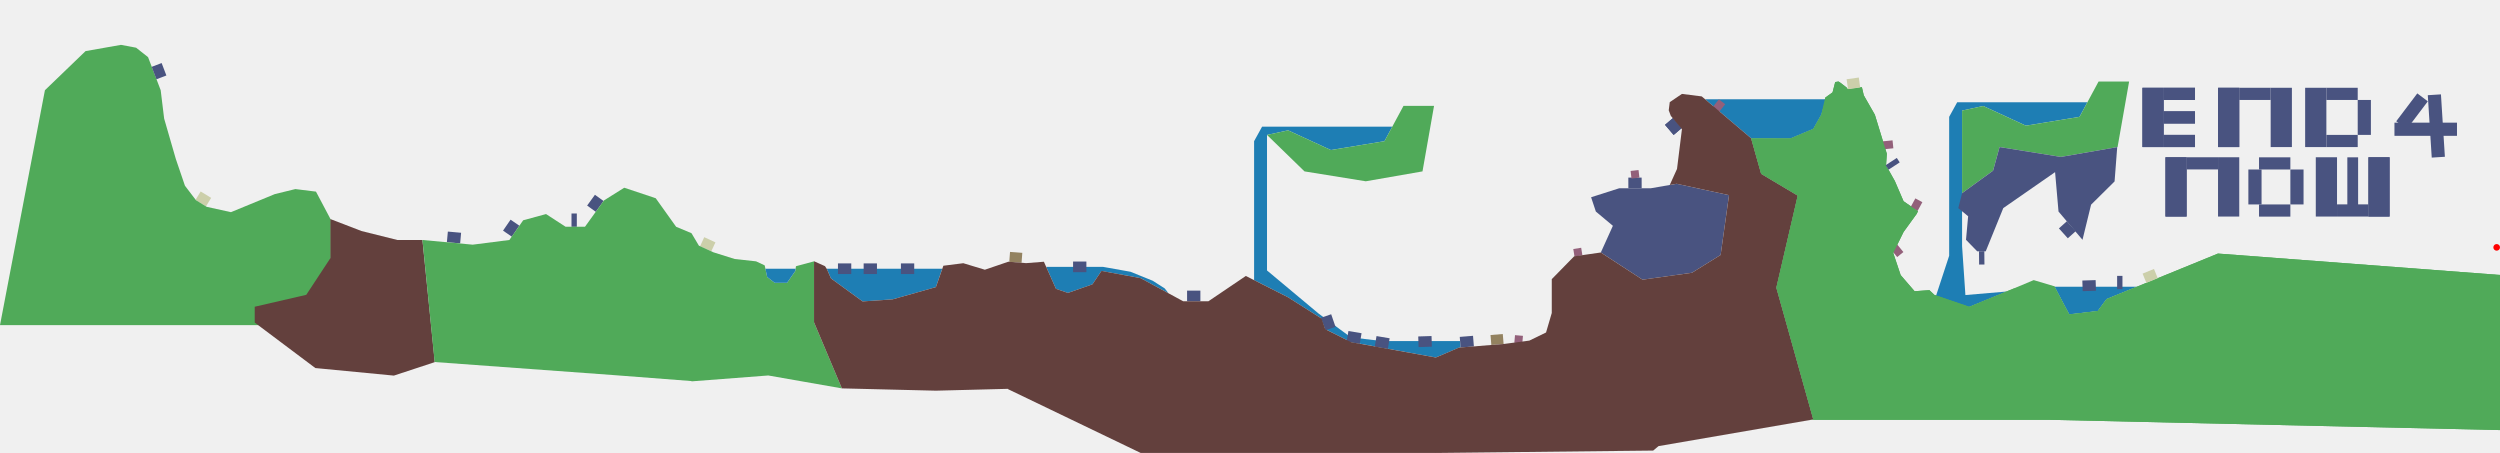
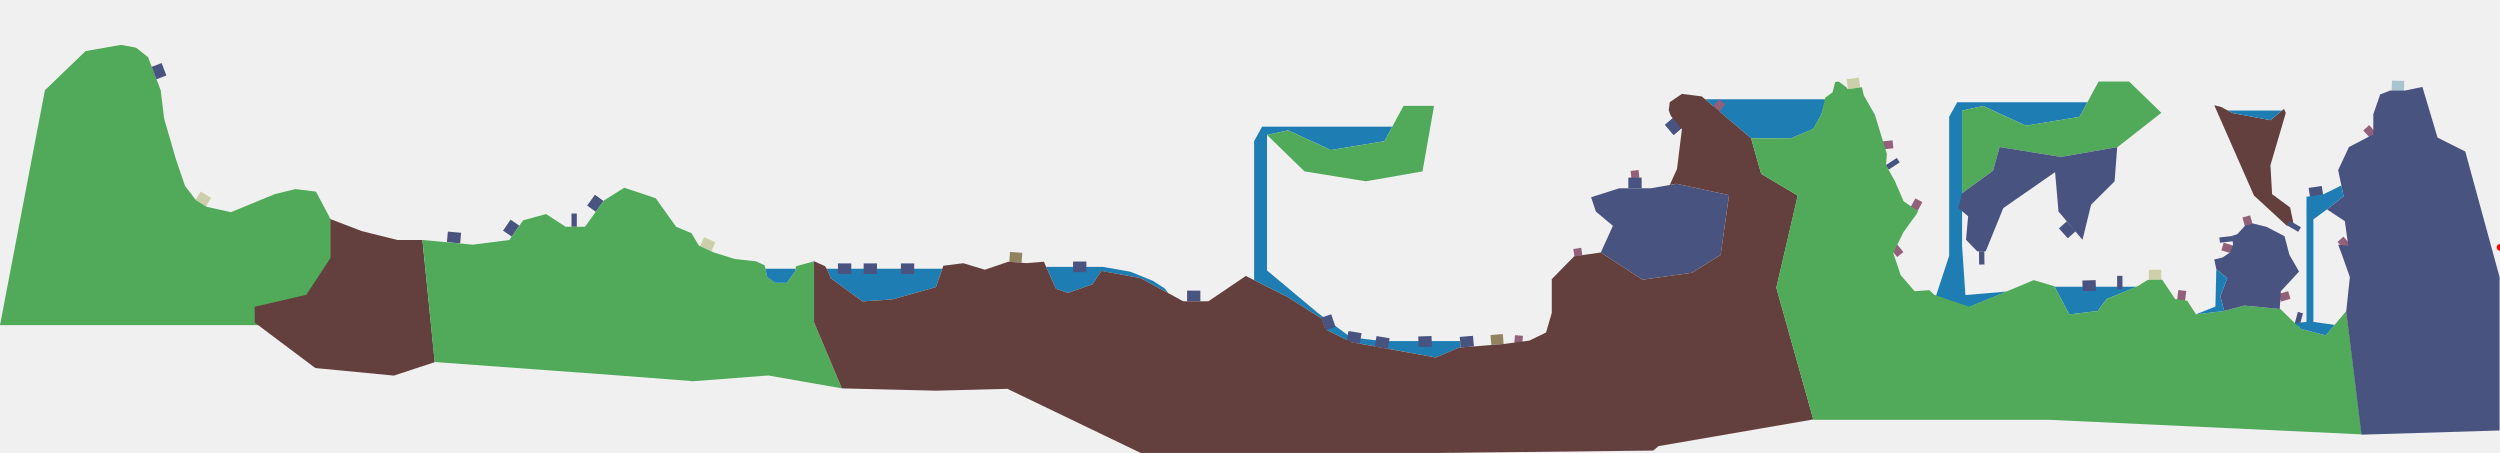
<svg xmlns="http://www.w3.org/2000/svg" width="37566" height="6806" viewBox="0 0 37566 6806" fill="none">
  <g clip-path="url(#clip0_256_2)">
    <rect x="3015.06" y="2877.05" width="185" height="150" transform="rotate(31.3118 3015.06 2877.05)" fill="#CCCFAA" />
    <path d="M19997.5 2254.5L19355 1958.5L19040.8 2027H19038.5V4064L19815.5 4713L20297 5068.5L20764 5125H21941L21948.5 5221.5L21923.5 5223.5L21575.5 5372L20297 5139.5L19921 4949.5L19850 4782L19351.5 4465.5L18844.5 4209V2121.5L18965 1903H20921.3L20803.5 2121.5L19997.5 2254.5Z" fill="#1E7EB4" />
    <path d="M2045.08 716.708L1817.79 674L1285.5 768L675 1355.74L0 4886H4660L4971.5 3884.14V3301.84L4748 2879.5L4438.5 2841L4130 2916.5L3470.36 3188.06L3105.67 3107.74L2944.69 3008.3L2778.92 2790.61L2641.84 2388.07L2466.51 1781.87L2414.55 1355.74L2224.88 858.857L2045.08 716.708Z" fill="#50AA59" />
    <rect x="2428.71" y="947.334" width="200" height="160" transform="rotate(69.0938 2428.71 947.334)" fill="#495380" />
    <path d="M5432 3471.5L4965.5 3292V3877.5L4602 4430L3827.5 4609V4847L4738.5 5530.5L5918.5 5644L6533 5441.5L6347.5 3606H5970.5L5432 3471.5Z" fill="#63403D" />
    <rect x="6729.57" y="3479.7" width="200" height="160" transform="rotate(5.17547 6729.57 3479.7)" fill="#495380" />
    <rect x="7558.84" y="3465.77" width="200" height="160" transform="rotate(-55.5634 7558.84 3465.77)" fill="#495380" />
    <rect x="8822.61" y="3088.89" width="200" height="160" transform="rotate(-54.1374 8822.61 3088.89)" fill="#495380" />
    <rect x="8587.5" y="3208" width="80" height="200" fill="#495380" />
    <rect x="10582.5" y="3564" width="185" height="150" transform="rotate(24.8154 10582.5 3564)" fill="#CCCFAA" />
    <path d="M12422.5 4038H14158.8L14063.3 4314.26L13412.3 4498.26L12961.8 4529.26L12486.3 4183.76L12422.5 4038Z" fill="#1E7EB4" />
    <rect x="12591.5" y="3958" width="200" height="160" fill="#495380" />
    <rect x="12977.5" y="3958" width="200" height="160" fill="#495380" />
    <rect x="13537.5" y="3958" width="200" height="160" fill="#495380" />
    <path d="M7861.5 3310L8205 3216.5L8499 3407.5H8790L9075 3012L9380 2821L9853.5 2979L10159.5 3407.5L10390.5 3504L10502 3691.5L10719.5 3791L11040.5 3892L11361 3927L11490.8 3988L11528.5 4163L11641 4249H11826.5L11949.5 4073.5L11960.5 4000.25L12232 3927V4843.25L12650.5 5836L11544 5642L10390.5 5730.5V5726L9237 5637.5L6531 5440L6348 3606L7103.5 3676.5L7654 3606L7861.5 3310Z" fill="#50AA59" />
    <path d="M11954.8 4038H11501L11528.5 4163L11641 4249H11826.5L11949.5 4073.5L11954.8 4038Z" fill="#1E7EB4" />
    <rect x="15177.1" y="3785.18" width="185" height="150" transform="rotate(4.28853 15177.1 3785.18)" fill="#938260" />
    <path d="M16415.4 4272.73L16551.2 4070.94L17140.3 4180.33L17558.5 4407L17502 4334.17L17321.7 4218.79L16986.7 4083.42L16574.5 4010L16574.1 4013.25V4010H15720.5L15867.4 4340.16L16047 4401.6L16415.4 4272.73Z" fill="#1E7EB4" />
    <rect x="16124.5" y="3930" width="200" height="160" fill="#495380" />
    <path d="M19997.5 2254.5L19355 1958.5L19038.5 2027.5L19602 2575.5L20522.5 2724L21375 2575.5L21548.5 1591H21089.5L20803.5 2121.5L19997.5 2254.5Z" fill="#50AA59" />
+     <path d="M33272.5 1581.5L33868.6 2937.74L34360 3390L34460.5 3348.54L34412.5 3117.5L34141.5 2918L34116.5 2482L34347 1699L34321 1636L34116.5 1806.5L33546.5 1699L33373.5 1606.5L33272.5 1581.5Z" fill="#63403D" />
    <path d="M30442 1888.5L29799.5 1592.5L29485.3 1661H29483V3698L29533 4433.5L30158 4380L29585 4615L29087.5 4457L29289 3843V1755.5L29409.5 1537H31365.8L31248 1755.5L30442 1888.5Z" fill="#1E7EB4" />
-     <path d="M30442 1888.5L29799.5 1592.5L29483 1661.5V2902.5L29948.5 2565L30046.5 2209.5L30967 2358L31819.5 2209.5L31993 1225H31534L31248 1755.5L30442 1888.5Z" fill="#50AA59" />
+     <path d="M30442 1888.5L29799.5 1592.5L29483 1661.5V2902.5L29948.5 2565L30046.5 2209.5L30967 2358L31819.5 2209.5L32477 1695L31993 1225H31534L31248 1755.5L30442 1888.5Z" fill="#50AA59" />
    <rect x="17837.5" y="4367" width="200" height="160" fill="#495380" />
    <rect x="20002.8" y="4722" width="200" height="160" transform="rotate(70.9922 20002.8 4722)" fill="#495380" />
    <rect x="20262" y="4974" width="200" height="160" transform="rotate(9.53737 20262 4974)" fill="#495380" />
    <rect x="20684" y="5050" width="200" height="160" transform="rotate(9.53737 20684 5050)" fill="#495380" />
    <rect x="21310.9" y="5055.71" width="200" height="160" transform="rotate(-1.83916 21310.9 5055.71)" fill="#495380" />
    <rect x="21934.8" y="5062.33" width="200" height="160" transform="rotate(-4.67881 21934.8 5062.33)" fill="#495380" />
-     <rect x="24467.9" y="2669.2" width="200" height="160" transform="rotate(-0.178466 24467.9 2669.2)" fill="#495380" />
    <rect x="31071.7" y="3580.71" width="200" height="160" transform="rotate(-131.943 31071.7 3580.71)" fill="#495380" />
    <path d="M31654.5 4494L31522 4673.5L31092.5 4723.84L30873 4309H32107.2L31654.5 4494Z" fill="#1E7EB4" />
-     <path d="M27208.8 6308L27246.5 6301.5L26691.5 4322.5L27013 2938.5L26463.5 2611.5L26313 2078.5H26905.5L27246.5 1936L27366 1724L27427 1466.5L27536.5 1388L27576.5 1233L27626 1225L27650 1240L27748 1315L27764.5 1339.5L27977.5 1310L28006 1432.5L28172.5 1724L28352.5 2311L28340.5 2485L28472.5 2719.5L28603.5 3023.5L28820 3174L28801 3213.5L28603.5 3486L28448.5 3801L28560 4133.5L28769.5 4376L28992 4360L29065.7 4430.3L29591.4 4610.06L30251 4338.5L30559.5 4263L30869 4301.5L31092.5 4723.84L31522 4673.5L31654.5 4494L33328 3810.07L37588 4133.5V6463L30781 6308H27208.8Z" fill="#50AA59" />
    <rect x="25148.8" y="2028" width="200" height="160" transform="rotate(-130.479 25148.8 2028)" fill="#495380" />
    <rect x="25148.8" y="2028" width="200" height="160" transform="rotate(-130.479 25148.8 2028)" fill="#495380" />
-     <circle cx="37516" cy="3717" r="50" fill="#FF0000" />
+     <circle cx="37566" cy="3717" r="50" fill="#FF0000" />
    <rect x="31290" y="4215.42" width="200" height="160" transform="rotate(-1.83916 31290 4215.42)" fill="#495380" />
    <rect x="22397" y="5034.14" width="185" height="150" transform="rotate(-4.69303 22397 5034.14)" fill="#938260" />
    <path d="M27432 1507.98L27367 1725L27247.5 1937L26906.5 2079.5L26313 2078.5V2078L25622.3 1492H27432V1507.98Z" fill="#1E7EB4" />
    <rect x="22765" y="5036" width="120" height="115" transform="rotate(4.9907 22765 5036)" fill="#93607A" />
    <rect x="23641" y="3741.87" width="120" height="115" transform="rotate(-9.04738 23641 3741.87)" fill="#93607A" />
    <rect x="24502" y="2568.72" width="120" height="115" transform="rotate(-6.56547 24502 2568.72)" fill="#93607A" />
    <rect x="25829.1" y="1492" width="120" height="150" transform="rotate(38.3681 25829.1 1492)" fill="#93607A" />
    <rect x="28438.2" y="2109" width="120" height="150" transform="rotate(84.1829 28438.2 2109)" fill="#93607A" />
+     <rect x="24467.9" y="2669.2" width="200" height="160" transform="rotate(-0.178466 24467.9 2669.2)" fill="#495380" />
    <rect x="28780.8" y="2981" width="120" height="150" transform="rotate(28.5763 28780.8 2981)" fill="#93607A" />
+     <rect x="32732.7" y="4358" width="120" height="150" transform="rotate(7.17183 32732.7 4358)" fill="#93607A" />
+     <rect x="33379" y="3761.84" width="120" height="150" transform="rotate(-73.139 33379 3761.84)" fill="#93607A" />
+     <rect x="33696" y="3267.06" width="120" height="150" transform="rotate(-15 33696 3267.06)" fill="#93607A" />
+     <rect x="35511" y="1959.65" width="120" height="150" transform="rotate(-41.5848 35511 1959.65)" fill="#93607A" />
+     <rect x="34382.8" y="4374.7" width="120" height="150" transform="rotate(73.4449 34382.8 4374.7)" fill="#93607A" />
+     <rect x="35123.8" y="3635.41" width="120" height="150" transform="rotate(-41.7302 35123.8 3635.41)" fill="#93607A" />
    <rect x="28600.9" y="3787.05" width="120" height="150" transform="rotate(140.686 28600.9 3787.05)" fill="#93607A" />
    <path d="M24236 3393L24054.5 3794L24681.5 4202.5L25424 4098.5L25855 3831L25981 2932.5L25194 2761.5L24808 2828.5H24332.5L23908.5 2964L23980 3179L24236 3393Z" fill="#495380" />
-     <path d="M25090.4 2779.48L25194 2761.5L25981 2932.5L25855 3831L25424 4098.5L24681.5 4202.5L24054.5 3794L23653.5 3851.5L23317.5 4194.5V4703L23231.5 4996L22981 5118L22602 5168L21922.5 5223L21575 5372L20301 5141L19913.5 4946.5L19859.5 4788L19357 4468.5L18720.5 4146.5L18158 4527H17779.3L17140 4180L16551.1 4070.5L16415.3 4272.5L16047.1 4401.5L15867.5 4340L15686 3933L15418.5 3954L15156.5 3933.66V3931L15150.2 3933.17L15148 3933V3933.9L14799 4053L14475 3955L14175.5 3993L14063.3 4314.26L13412.3 4498.26L12961.8 4529.26L12486.3 4183.76L12424.4 4042.38L12397 3999.5L12232 3925.5V4843.25L12650.5 5836L14063.3 5870.5L15148 5842.72V5848L17140 6806H21571.5V6806.5L24841.5 6770.5L24921.7 6703.53L27247.5 6302.5L26692.5 4323.5L27014 2939.5L26464 2612L26313 2078L25571 1448.5L25273.5 1411L25090.4 1535L25075 1657.5L25106.5 1741L25273.5 1940L25199.5 2538.5L25090.4 2779.48Z" fill="#63403D" />
+     <path d="M25090.4 2779.48L25194 2761.5L25981 2932.5L25855 3831L25424 4098.5L24681.5 4202.5L24054.5 3794L23653.5 3851.5L23317.5 4194.5V4703L23231.5 4996L22981 5118L22602 5168L21922.5 5223L21575 5372L20301 5141L19913.5 4946.5L19859.5 4788L19357 4468.5L18720.5 4146.5L18158 4527H17779.3L17140 4180L16551.1 4070.5L16415.3 4272.5L16047.1 4401.5L15867.5 4340L15686 3933L15418.5 3954L15150.2 3933.17L14799 4053L14475 3955L14175.5 3993L14063.3 4314.26L13412.3 4498.26L12961.8 4529.26L12486.3 4183.76L12424.4 4042.38L12397 3999.5L12232 3925.5V4843.25L12650.5 5836L14063.3 5870.5L15148 5842.72V5848L17140 6806H21571.5V6806.5L24841.5 6770.5L24921.7 6703.53L27247.5 6302.5L26692.5 4323.5L27014 2939.5L26464 2612L26313 2078L25571 1448.5L25273.5 1411L25090.4 1535L25075 1657.5L25106.5 1741L25273.5 1940L25199.5 2538.5L25090.4 2779.48Z" fill="#63403D" />
    <path d="M30967 2358L31814.2 2210.43L31774.5 2726L31421.5 3075.5L31292.5 3603.5L30932 3178.5L30880.5 2586.5L30102 3127L29838 3777H29711L29542 3603.5L29574 3249.5L29426 3127L29483 2902.5L29948.5 2565L30046.5 2209.5L30967 2358Z" fill="#495380" />
-     <path d="M27208.8 6308L27246.5 6301.5L26691.5 4322.5L27013 2938.5L26463.5 2611.5L26313 2078.5H26905.5L27246.5 1936L27366 1724L27427 1466.5L27536.5 1388L27576.5 1233L27626 1225L27650 1240L27748 1315L27764.5 1339.5L27977.5 1310L28006 1432.5L28172.5 1724L28352.5 2311L28340.5 2485L28472.5 2719.5L28603.5 3023.5L28820 3174L28801 3213.5L28603.5 3486L28448.5 3801L28560 4133.5L28769.5 4376L28992 4360L29065.7 4430.3L29591.4 4610.06L30251 4338.5L30559 4209L30869 4301.5L31092.5 4723.84L31522 4673.5L31654.5 4494L33328 3810.07L37588 4133.5V6463L30781 6308H27208.8Z" fill="#50AA59" />
    <rect x="27748" y="1190.59" width="185" height="150" transform="rotate(-7.95194 27748 1190.59)" fill="#CCCFAA" />
-     <rect x="32195.3" y="4111.28" width="185" height="150" transform="rotate(-22.1615 32195.3 4111.28)" fill="#CCCFAA" />
+     <rect x="32288.8" y="4055.71" width="185" height="150" transform="rotate(-0.687755 32288.8 4055.71)" fill="#CCCFAA" />
+     <rect x="35941.5" y="1211" width="185" height="150" transform="rotate(1.32881 35941.5 1211)" fill="#AAC4CF" />
    <rect x="28502.2" y="2373.23" width="80" height="200" transform="rotate(56.9556 28502.2 2373.23)" fill="#495380" />
    <rect x="29819" y="3974.83" width="80" height="200" transform="rotate(179.477 29819 3974.83)" fill="#495380" />
    <rect x="31812.9" y="4145.36" width="80" height="200" fill="#495380" />
-     <path d="M32193 1319H32512V2210H32193V1319Z" fill="#495380" />
-     <path d="M33330 1319H33648V2210H33330V1319Z" fill="#495380" />
-     <path d="M34120 1319H34439V2210H34120V1319Z" fill="#495380" />
-     <path d="M34638 1319H34957V2210H34638V1319Z" fill="#495380" />
-     <path d="M32983 1319V1502L32512 1502V1319H32983Z" fill="#495380" />
-     <path d="M34120 1319V1502L33648 1502V1319H34120Z" fill="#495380" />
-     <path d="M35428 2027V2210H34957V2027H35428Z" fill="#495380" />
-     <path d="M35626 2027H35428V1502L35626 1502V2027Z" fill="#495380" />
-     <path d="M36164.7 1941.6L36006.7 1822.2L36323.3 1403.4L36481.3 1522.8L36164.7 1941.6Z" fill="#495380" />
-     <path d="M36737.8 2355.81L36540.2 2368.27L36481 1430.47L36678.6 1418L36737.8 2355.81Z" fill="#495380" />
-     <path d="M35980 2041V1843H36919.7V2041H35980Z" fill="#495380" />
-     <path d="M35428 1319V1502L34957 1502V1319H35428Z" fill="#495380" />
-     <path d="M34416 3072V3255H33945V3072H34416Z" fill="#495380" />
-     <path d="M34614 3072H34416V2547H34614V3072Z" fill="#495380" />
-     <path d="M33983 3072H33785V2547H33983V3072Z" fill="#495380" />
-     <path d="M34416 2364V2547H33945V2364H34416Z" fill="#495380" />
-     <path d="M32983 1673V1856H32512V1673L32983 1673Z" fill="#495380" />
-     <path d="M32983 2027V2210H32511V2027H32983Z" fill="#495380" />
-     <path d="M32193 1319H32512V2210H32193V1319Z" fill="#495380" />
-     <path d="M33330 1319H33648V2210H33330V1319Z" fill="#495380" />
-     <path d="M32539 2363H32857V3254H32539V2363Z" fill="#495380" />
-     <path d="M33329 2363H33648V3254H33329V2363Z" fill="#495380" />
-     <path d="M33329 2363V2546H32857V2363H33329Z" fill="#495380" />
-     <path d="M32539 2363H32857V3254H32539V2363Z" fill="#495380" />
-     <path d="M35907 3254H35589V2363H35907V3254Z" fill="#495380" />
-     <path d="M35117 3254H34798V2363H35117V3254Z" fill="#495380" />
-     <path d="M35117 3254V3071H35589V3254H35117Z" fill="#495380" />
-     <path d="M35907 3254H35589V2363H35907V3254Z" fill="#495380" />
-     <path d="M35434 3101H35272V2364H35434V3101Z" fill="#495380" />
-     <path d="M32983 1319V1502L32512 1502V1319H32983Z" fill="#495380" />
-     <path d="M32983 1673V1856H32512V1673L32983 1673Z" fill="#495380" />
-     <path d="M32983 2027V2210H32511V2027H32983Z" fill="#495380" />
+     <rect x="33358.2" y="3647.49" width="80" height="200" transform="rotate(-96.6101 33358.2 3647.49)" fill="#495380" />
+     <rect x="34528.2" y="4687.3" width="80" height="200" transform="rotate(15 34528.2 4687.3)" fill="#495380" />
+     <rect x="34574.2" y="3414.4" width="80" height="200" transform="rotate(120 34574.2 3414.4)" fill="#495380" />
+     <path d="M27208.8 6308L27246.5 6301.5L26691.5 4322.5L27013 2938.5L26463.5 2611.5L26313 2078.5H26905.5L27246.5 1936L27366 1724L27427 1466.5L27536.5 1388L27576.5 1233L27626 1225L27650 1240L27748 1315L27764.5 1339.5L27977.5 1310L28006 1432.5L28172.5 1724L28352.5 2311L28340.5 2485L28472.5 2719.5L28603.5 3023.5L28820 3174L28801 3213.5L28603.5 3486L28448.5 3801L28560 4133.5L28769.5 4376L28992 4360L29065.7 4430.3L29591.4 4610.06L30251 4338.5L30559 4209L30869 4301.5L31092.5 4723.84L31522 4673.5L31654.5 4494L32125.5 4298.5L32272 4206L32490.5 4203.5L32684.5 4493L32866 4519.5L32998 4723L33413.5 4673.5L33724 4592L34265 4643.5L34571.5 4940.5L34947.5 5040L35256 4673.5L35488.5 6527L30781 6308H27208.8Z" fill="#50AA59" />
+     <path d="M35310 4165L35255 4682.86L35484.5 6531.5L37559.5 6468.5V4163L37044.5 2277L36627.5 2067.5L36400 1306L36142.5 1360H35916L35765.5 1419L35662 1717.5V2019.5L35296.5 2209L35134 2556.5L35216 2949.5L34966 3146L35234.8 3324L35286 3693.5L35134 3677L35190.5 3825L35310 4165Z" fill="#495380" />
+     <rect x="34690" y="2824.05" width="200" height="160" transform="rotate(-8.64226 34690 2824.05)" fill="#495380" />
+     <path d="M34055.5 3408L34328 3549L34402.5 3830.5L34546.5 4080.5L34273 4376L34256.2 4642.66L33724 4592L33421.2 4671.47L33363.1 4451.02L33468.3 4181.12L33303 4044L33272.5 3898.5L33395.5 3869.5L33513 3792L33554.5 3676.5L33541 3543.5L33617.5 3519.5L33733.5 3394L33848.5 3357L34055.5 3408Z" fill="#495380" />
+     <path d="M33303 4044L33468.3 4181.12L33363.1 4451.02L33421.2 4671.47L33498.8 4651.12L33498.8 4651.12L33413.5 4673.5L32998 4723L33290 4606.13L33303 4044Z" fill="#1E7EB4" />
+     <path d="M35216 2949.5L34967.3 3144.97L34761.9 3296.55V4837L35080.8 4881.62L34947.5 5040L34571.5 4940.5L34485 4856.68V4854.5L34658.2 4837V2956.5L34913 2919.5L35181.9 2786.13L35216 2949.5Z" fill="#1E7EB4" />
+     <path d="M34116.5 1806.5L33546.5 1699L33474.5 1660.5H34291.6L34116.5 1806.5Z" fill="#1E7EB4" />
  </g>
  <defs>
    <clipPath id="clip0_256_2">
      <rect width="37566" height="6806" fill="white" />
    </clipPath>
  </defs>
</svg>
